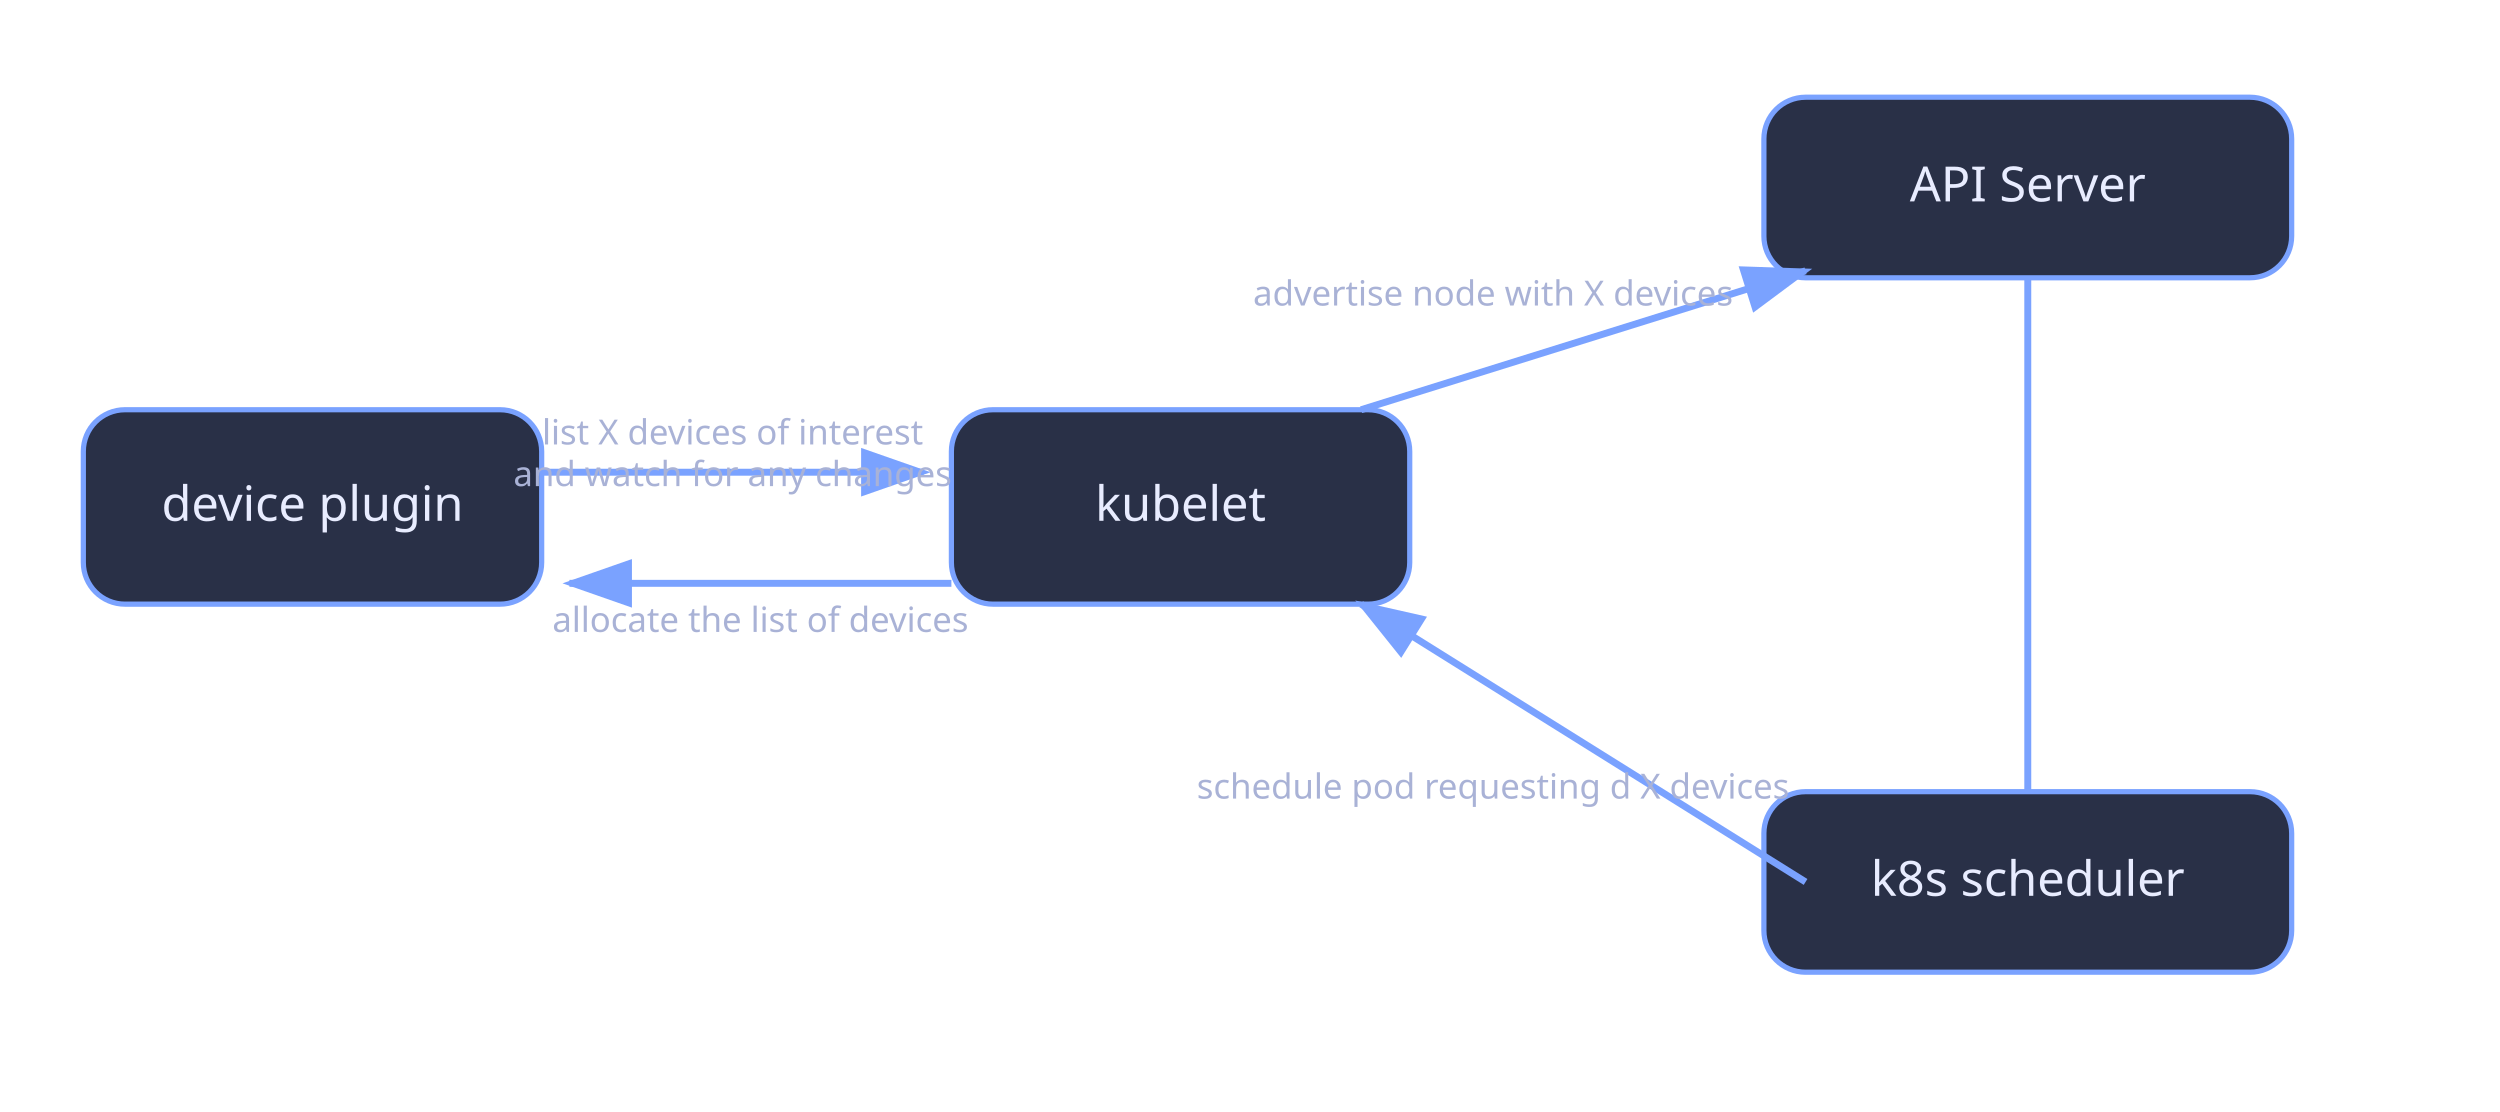
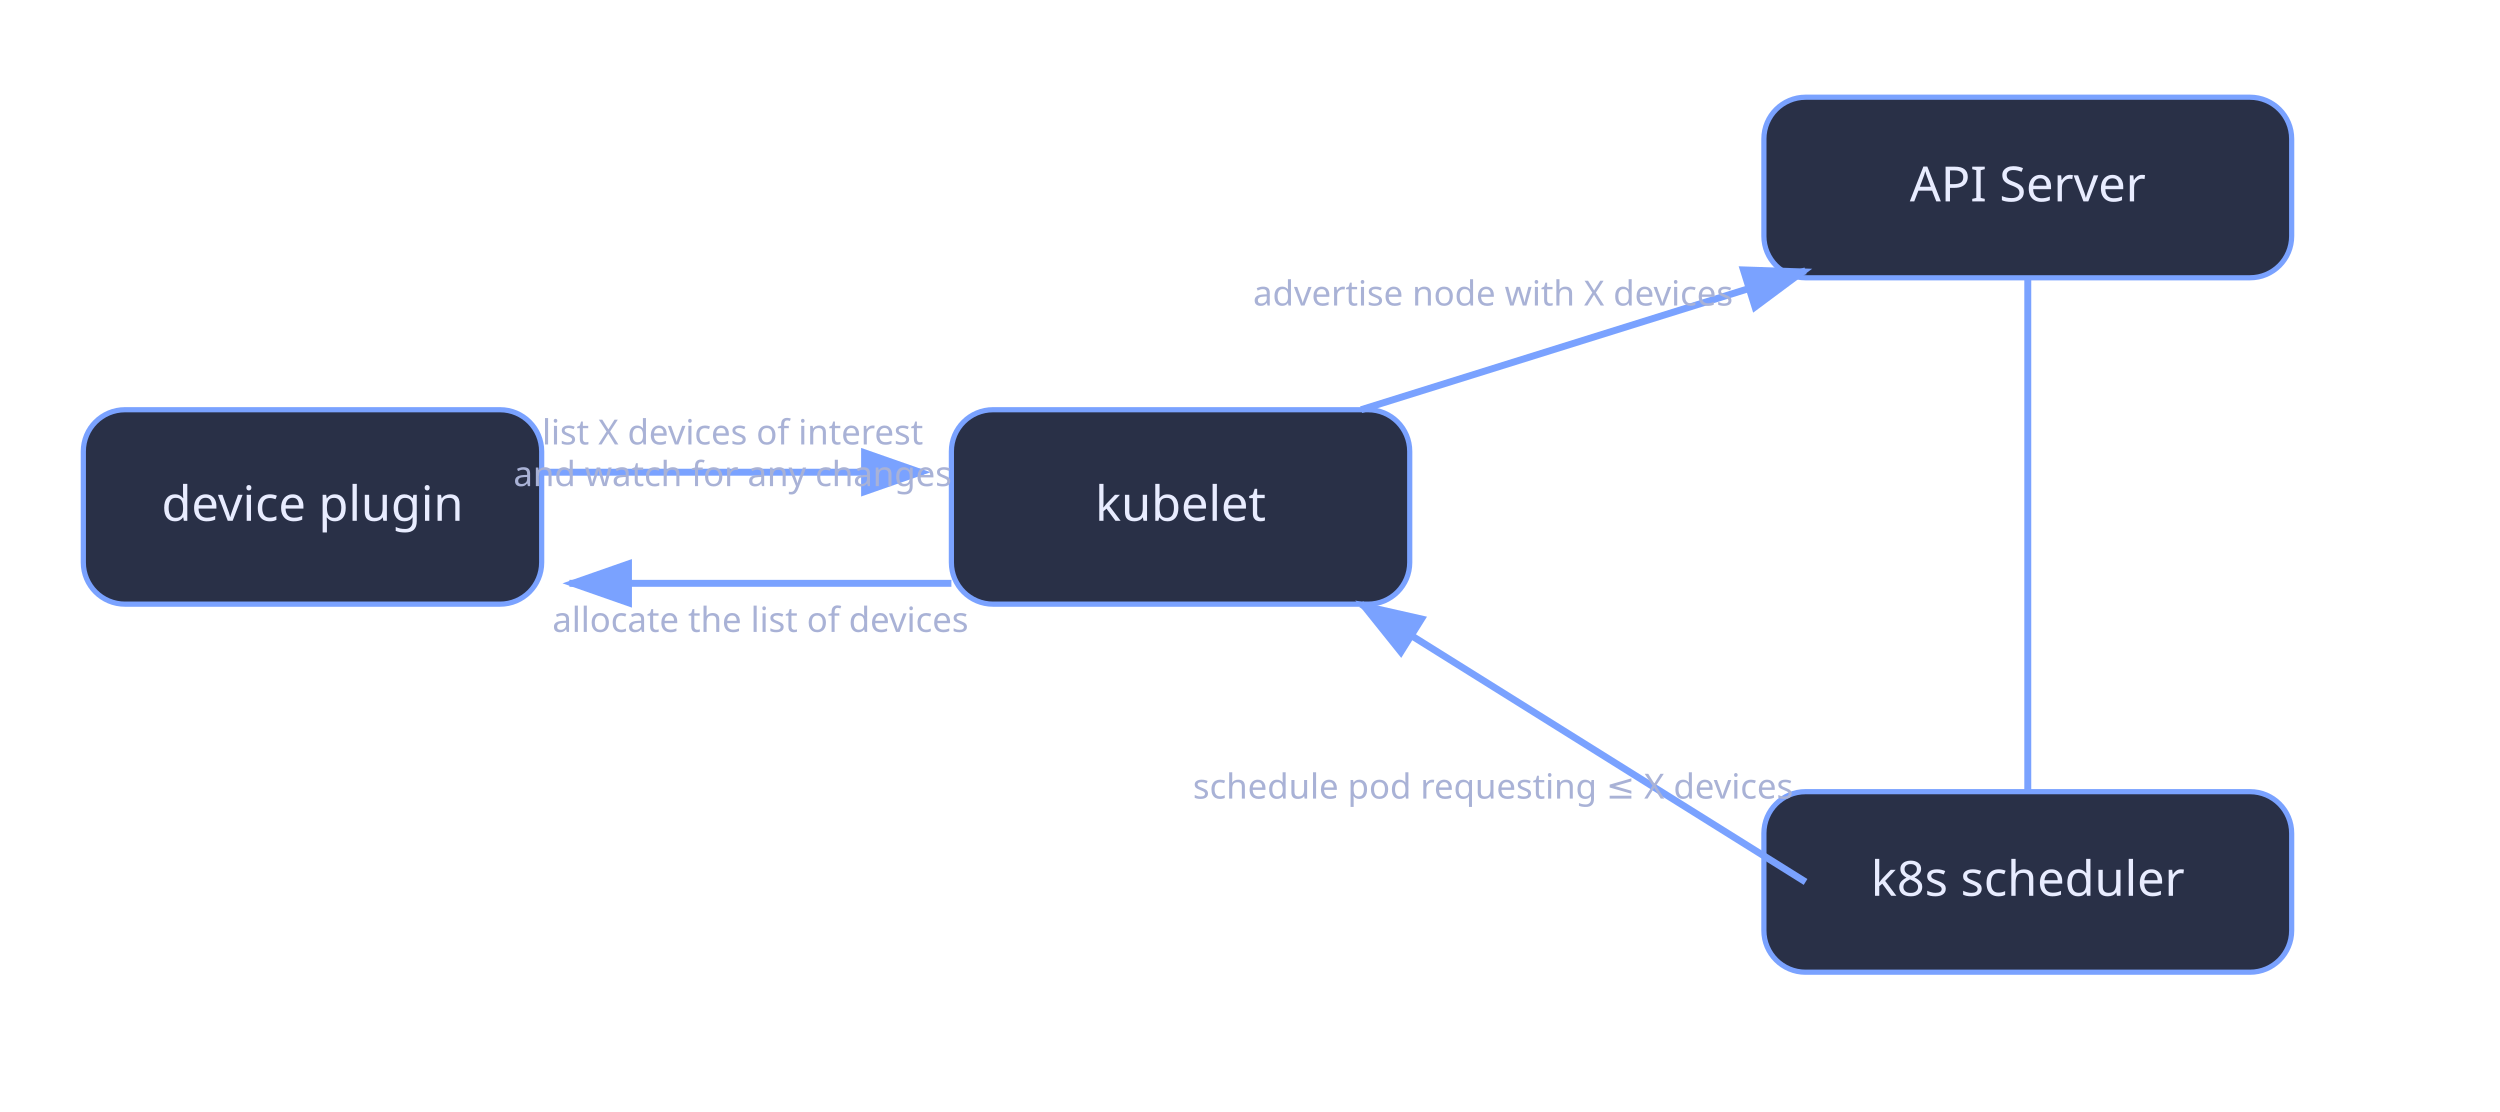
<svg xmlns="http://www.w3.org/2000/svg" viewBox="0 0 720 320" width="720" height="320" role="img" aria-label="Device plugin, kubelet, API Server, and scheduler interactions">
  <defs>
    <marker id="dp-arrow" markerWidth="10" markerHeight="7" refX="9" refY="3.5" orient="auto">
      <polygon points="0 0, 10 3.5, 0 7" fill="#7aa2ff" />
    </marker>
  </defs>
  <rect x="24" y="118" rx="12" ry="12" width="132" height="56" fill="rgba(18,26,51,0.9)" stroke="#7aa2ff" stroke-width="1.5" />
  <text x="90" y="150" text-anchor="middle" fill="#e8ecff" font-size="14" font-family="ui-sans-serif, system-ui, sans-serif">device plugin</text>
  <rect x="274" y="118" rx="12" ry="12" width="132" height="56" fill="rgba(18,26,51,0.9)" stroke="#7aa2ff" stroke-width="1.5" />
  <text x="340" y="150" text-anchor="middle" fill="#e8ecff" font-size="14" font-family="ui-sans-serif, system-ui, sans-serif">kubelet</text>
  <rect x="508" y="28" rx="12" ry="12" width="152" height="52" fill="rgba(18,26,51,0.9)" stroke="#7aa2ff" stroke-width="1.5" />
  <text x="584" y="58" text-anchor="middle" fill="#e8ecff" font-size="14" font-family="ui-sans-serif, system-ui, sans-serif">API Server</text>
  <rect x="508" y="228" rx="12" ry="12" width="152" height="52" fill="rgba(18,26,51,0.9)" stroke="#7aa2ff" stroke-width="1.5" />
  <text x="584" y="258" text-anchor="middle" fill="#e8ecff" font-size="14" font-family="ui-sans-serif, system-ui, sans-serif">k8s scheduler</text>
  <line x1="156" y1="136" x2="266" y2="136" stroke="#7aa2ff" stroke-width="2" marker-end="url(#dp-arrow)" />
  <text x="211" y="128" text-anchor="middle" fill="#a9b2d6" font-size="10" font-family="ui-sans-serif, system-ui, sans-serif">list X devices of interest</text>
  <text x="211" y="140" text-anchor="middle" fill="#a9b2d6" font-size="10" font-family="ui-sans-serif, system-ui, sans-serif">and watch for any changes</text>
  <line x1="274" y1="168" x2="164" y2="168" stroke="#7aa2ff" stroke-width="2" marker-end="url(#dp-arrow)" />
  <text x="219" y="182" text-anchor="middle" fill="#a9b2d6" font-size="10" font-family="ui-sans-serif, system-ui, sans-serif">allocate the list of devices</text>
  <line x1="392" y1="118" x2="520" y2="78" stroke="#7aa2ff" stroke-width="2" marker-end="url(#dp-arrow)" />
  <text x="430" y="88" text-anchor="middle" fill="#a9b2d6" font-size="10" font-family="ui-sans-serif, system-ui, sans-serif">advertise node with X devices</text>
  <line x1="520" y1="254" x2="392" y2="174" stroke="#7aa2ff" stroke-width="2" marker-end="url(#dp-arrow)" />
-   <text x="430" y="230" text-anchor="middle" fill="#a9b2d6" font-size="10" font-family="ui-sans-serif, system-ui, sans-serif">schedule pod requesting d X devices</text>
+   <text x="430" y="230" text-anchor="middle" fill="#a9b2d6" font-size="10" font-family="ui-sans-serif, system-ui, sans-serif">schedule pod requesting ≤ X devices</text>
  <line x1="584" y1="80" x2="584" y2="228" stroke="#7aa2ff" stroke-width="2" />
</svg>
